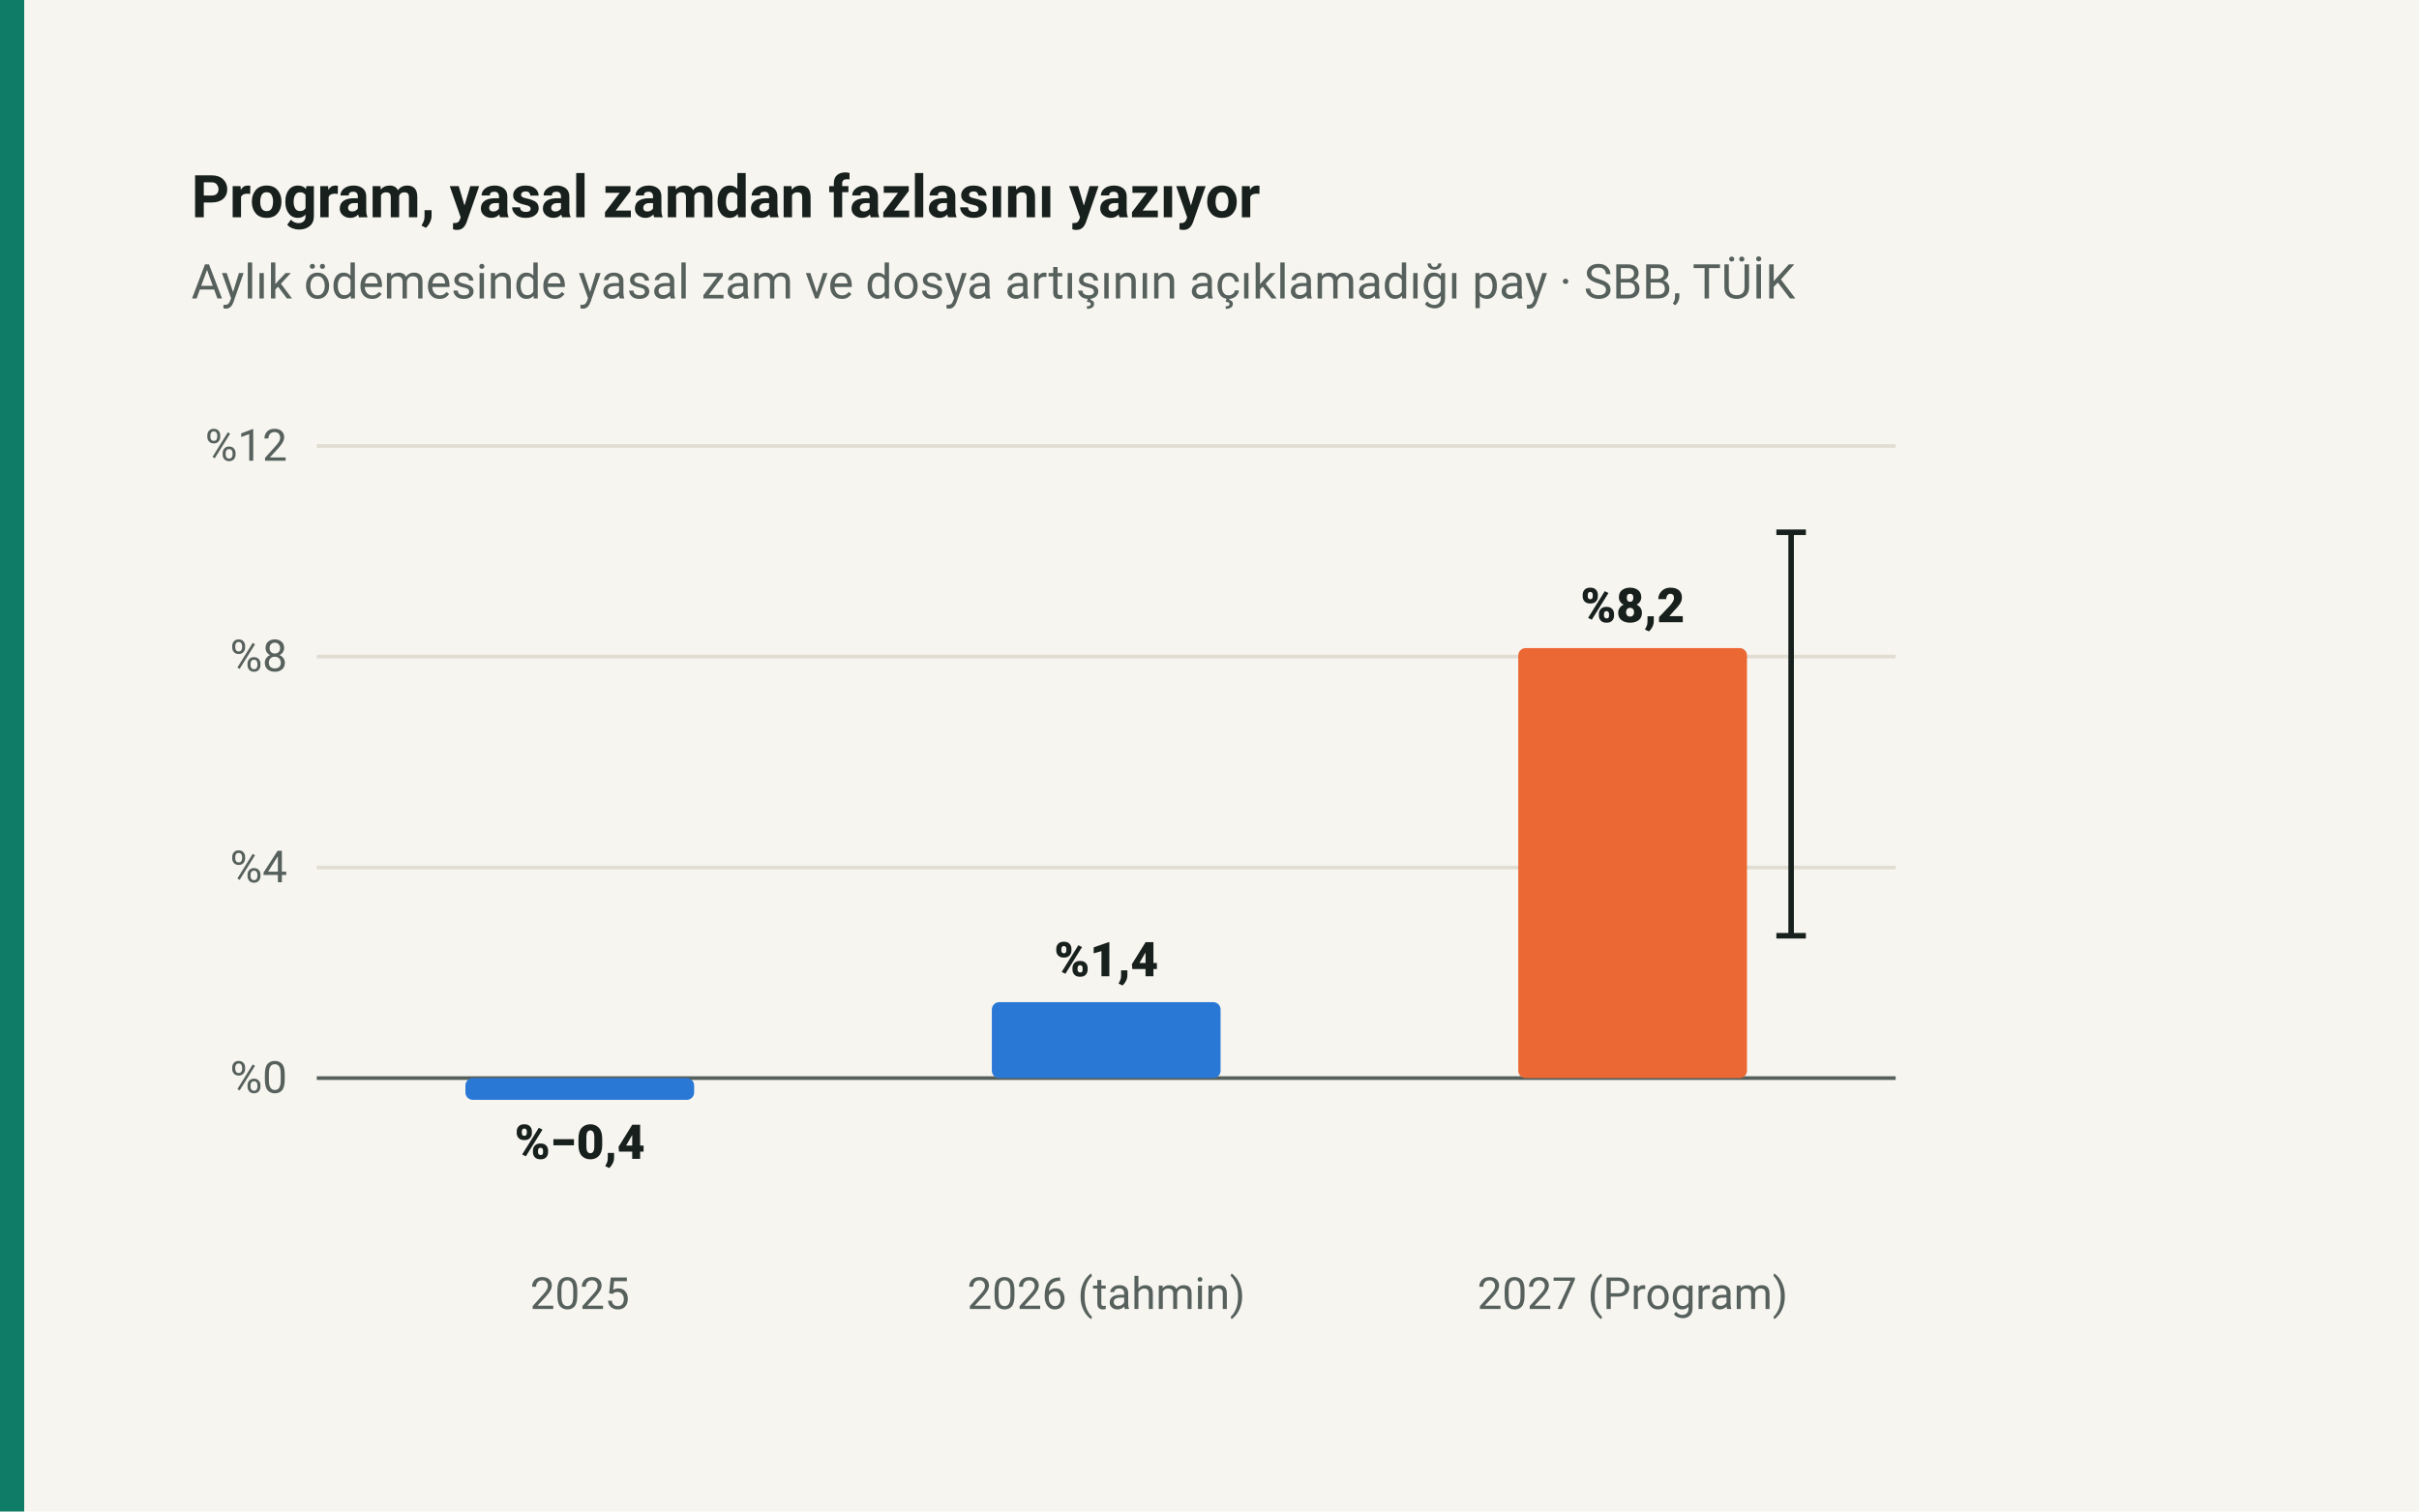
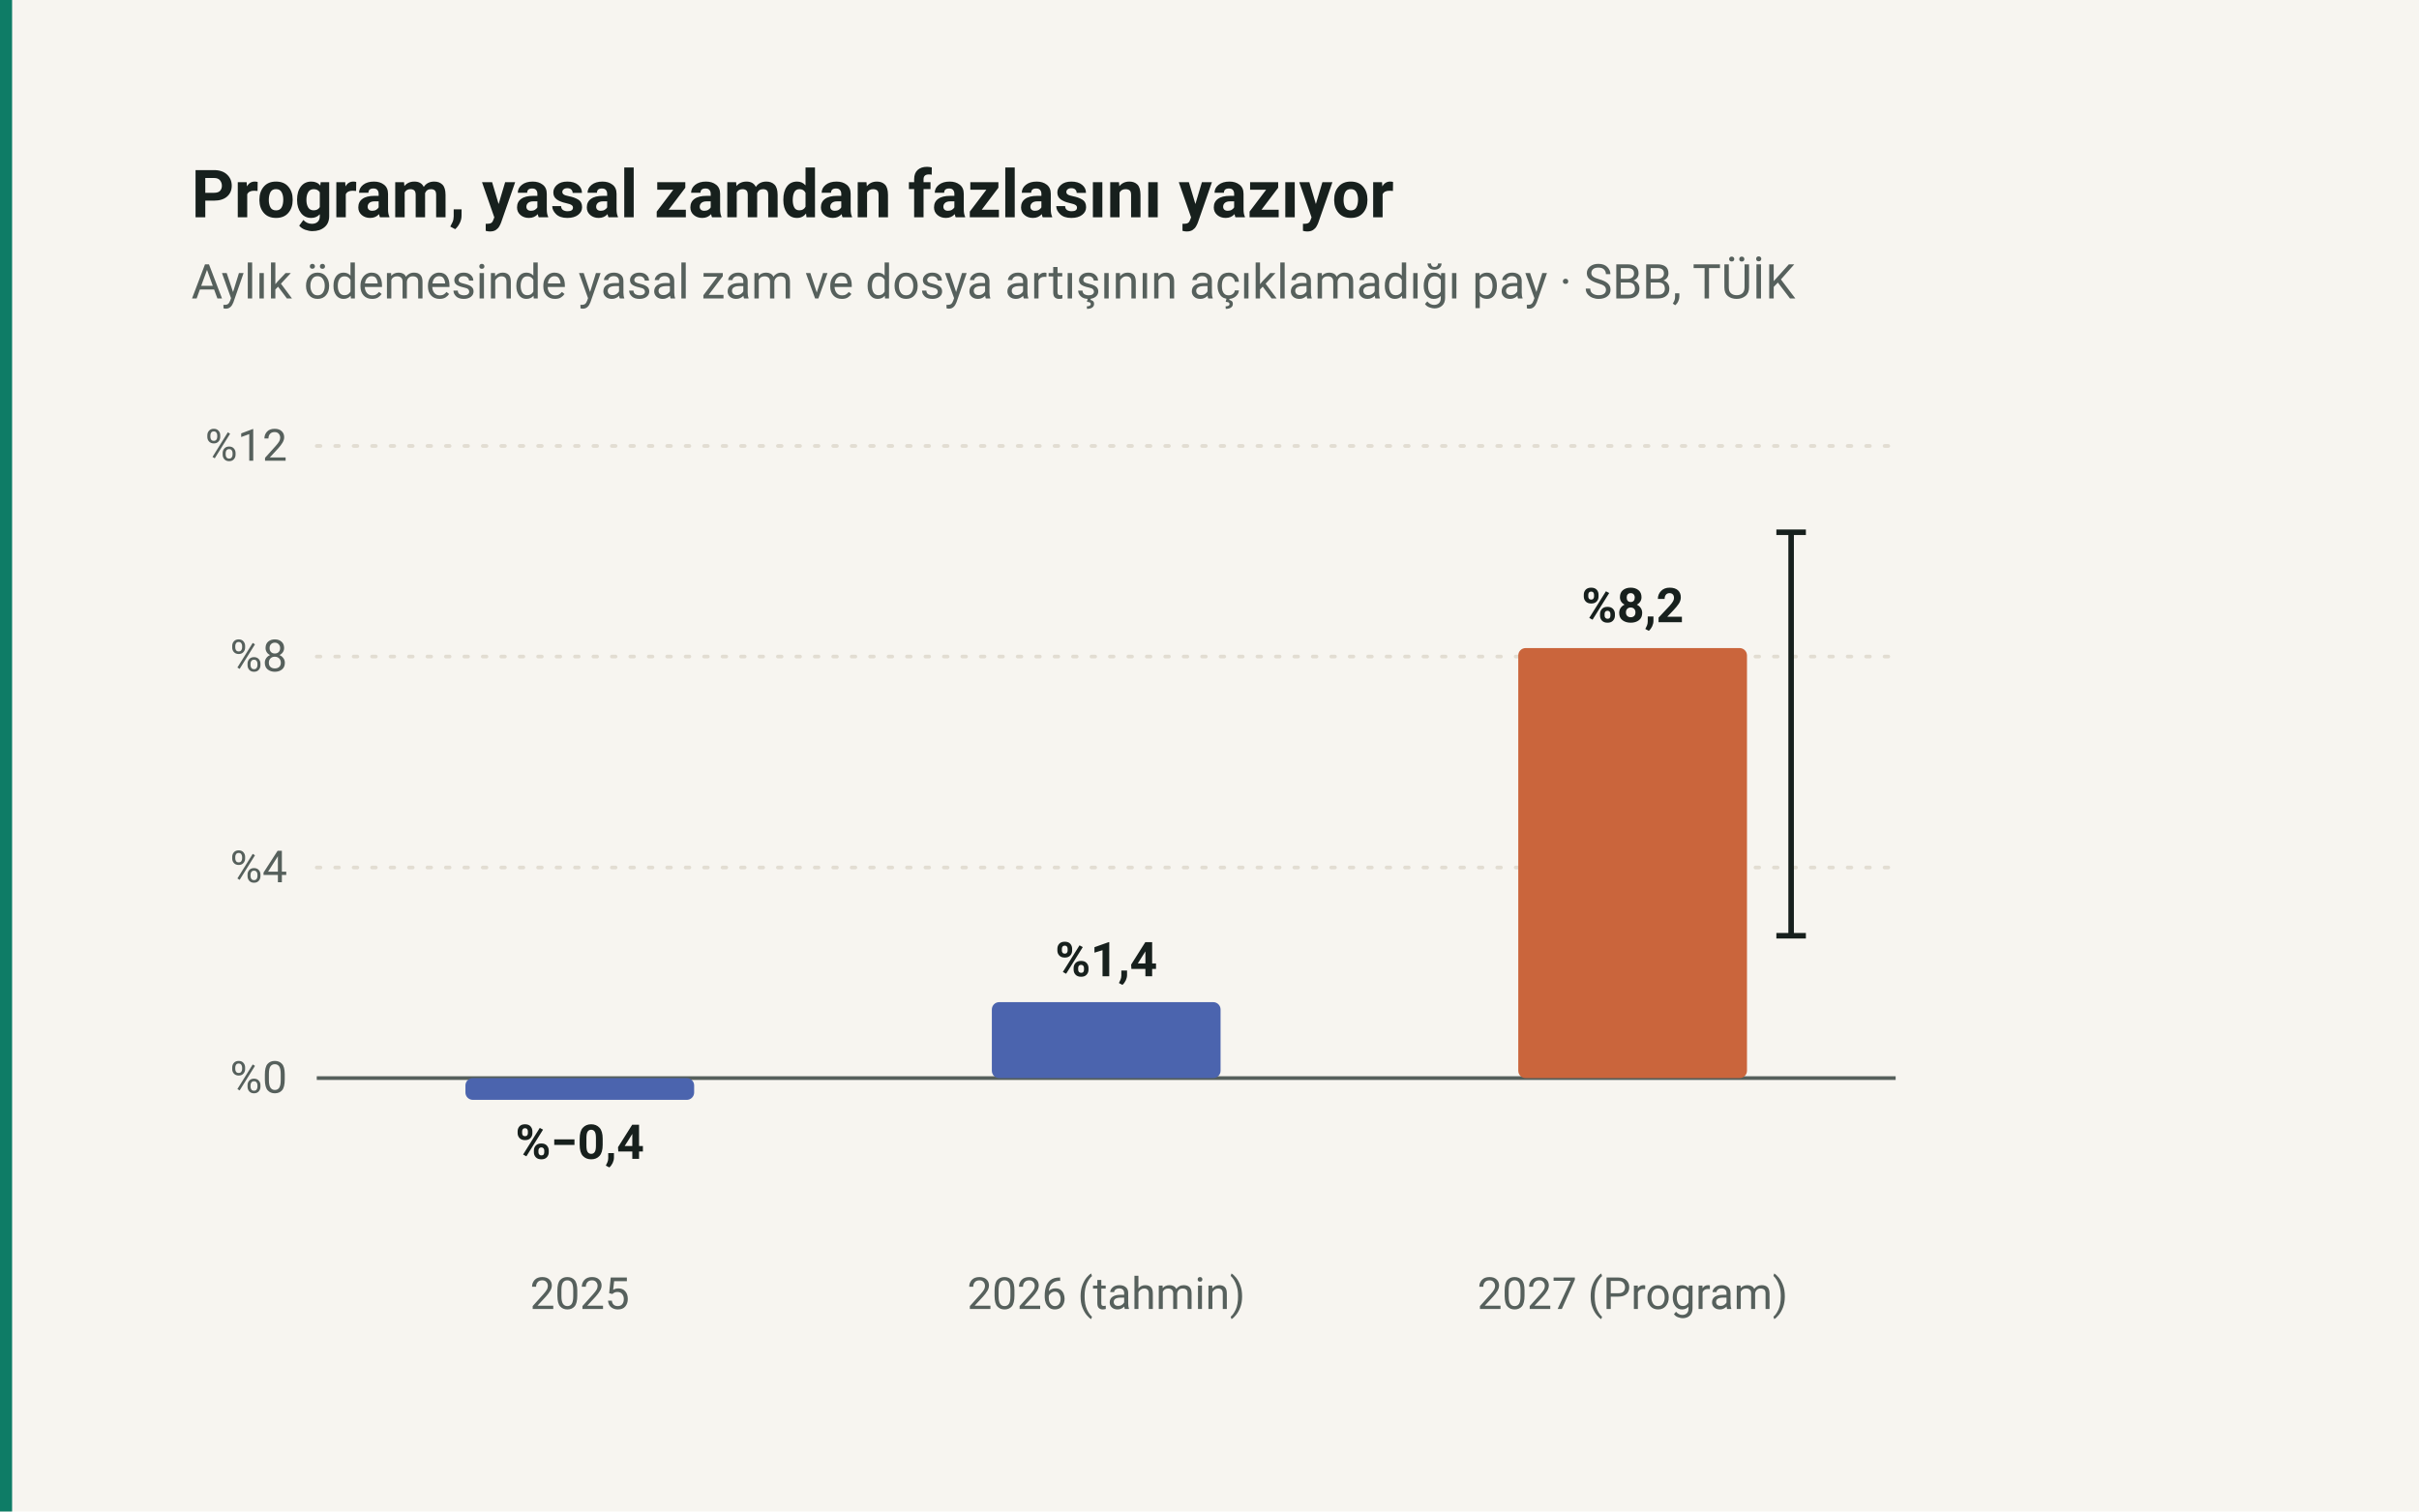
<svg xmlns="http://www.w3.org/2000/svg" viewBox="0 0 800 500" width="800" height="500" role="img" aria-label="Sigorta ödemesi artışından yasal zam ve dosya etkisi çıkınca kalan pay: 2025 %−0,4, 2026 %1,4, 2027 %8,2.">
  <style>text{font-family:"Segoe UI",-apple-system,BlinkMacSystemFont,Roboto,Helvetica,Arial,sans-serif}</style>
  <rect width="800" height="500" fill="#f7f5f0" />
-   <rect width="8" height="500" fill="#0e7c66" />
+   <rect width="4" height="500" fill="#0e7c66" />
  <svg x="34" y="30" width="732" height="440" viewBox="0 0 600 360">
-     <text x="24" y="34" font-size="16" font-weight="700" fill="#17201d">Program, yasal zamdan fazlasını yazıyor</text>
+     <text x="24" y="34" font-size="18" font-weight="700" font-family="Georgia,'Times New Roman',serif" fill="#17201d">Program, yasal zamdan fazlasını yazıyor</text>
    <text x="24" y="56" font-size="13" fill="#56605c">Aylık ödemesinde yasal zam ve dosya artışının açıklamadığı pay · SBB, TÜİK</text>
    <path d="M58 267.4 H486" stroke="#56605c" stroke-width="1" />
    <text x="50" y="271.4" font-size="12" fill="#56605c" text-anchor="end">%0</text>
-     <path d="M58 210.3 H486" stroke="#e2ddd2" stroke-width="1" />
+     <path d="M58 210.3 H486" stroke="#e2ddd2" stroke-width="1" stroke-dasharray="1 4" stroke-linecap="round" />
    <text x="50" y="214.3" font-size="12" fill="#56605c" text-anchor="end">%4</text>
-     <path d="M58 153.1 H486" stroke="#e2ddd2" stroke-width="1" />
+     <path d="M58 153.1 H486" stroke="#e2ddd2" stroke-width="1" stroke-dasharray="1 4" stroke-linecap="round" />
    <text x="50" y="157.1" font-size="12" fill="#56605c" text-anchor="end">%8</text>
-     <path d="M58 96.0 H486" stroke="#e2ddd2" stroke-width="1" />
+     <path d="M58 96.0 H486" stroke="#e2ddd2" stroke-width="1" stroke-dasharray="1 4" stroke-linecap="round" />
    <text x="50" y="100.0" font-size="12" fill="#56605c" text-anchor="end">%12</text>
-     <rect x="98.3" y="267.4" width="62" height="5.9" rx="2" fill="#2a78d6" />
-     <text x="129.3" y="289.3" text-anchor="middle" font-size="13" font-weight="800" fill="#17201d">%−0,4</text>
+     <rect x="98.3" y="267.4" width="62" height="5.9" rx="2" fill="#4b64ae" />
+     <text x="129.3" y="289.3" text-anchor="middle" font-size="13" font-weight="650" fill="#17201d">%−0,4</text>
    <text x="129.3" y="330" font-size="12" fill="#56605c" text-anchor="middle">2025</text>
-     <rect x="241.0" y="246.8" width="62" height="20.6" rx="2" fill="#2a78d6" />
-     <text x="272.0" y="239.8" text-anchor="middle" font-size="13" font-weight="800" fill="#17201d">%1,4</text>
+     <rect x="241.0" y="246.8" width="62" height="20.6" rx="2" fill="#4b64ae" />
+     <text x="272.0" y="239.8" text-anchor="middle" font-size="13" font-weight="650" fill="#17201d">%1,4</text>
    <text x="272.0" y="330" font-size="12" fill="#56605c" text-anchor="middle">2026 (tahmin)</text>
-     <rect x="383.7" y="150.8" width="62" height="116.6" rx="2" fill="#eb6834" />
+     <rect x="383.7" y="150.8" width="62" height="116.6" rx="2" fill="#ca653c" />
    <path d="M457.667 228.8 V119.4 M453.667 228.8 h8 M453.667 119.4 h8" stroke="#17201d" stroke-width="1.5" fill="none" />
-     <text x="414.7" y="143.8" text-anchor="middle" font-size="13" font-weight="800" fill="#17201d">%8,2</text>
+     <text x="414.7" y="143.8" text-anchor="middle" font-size="13" font-weight="650" fill="#17201d">%8,2</text>
    <text x="414.7" y="330" font-size="12" fill="#56605c" text-anchor="middle">2027 (Program)</text>
  </svg>
</svg>
